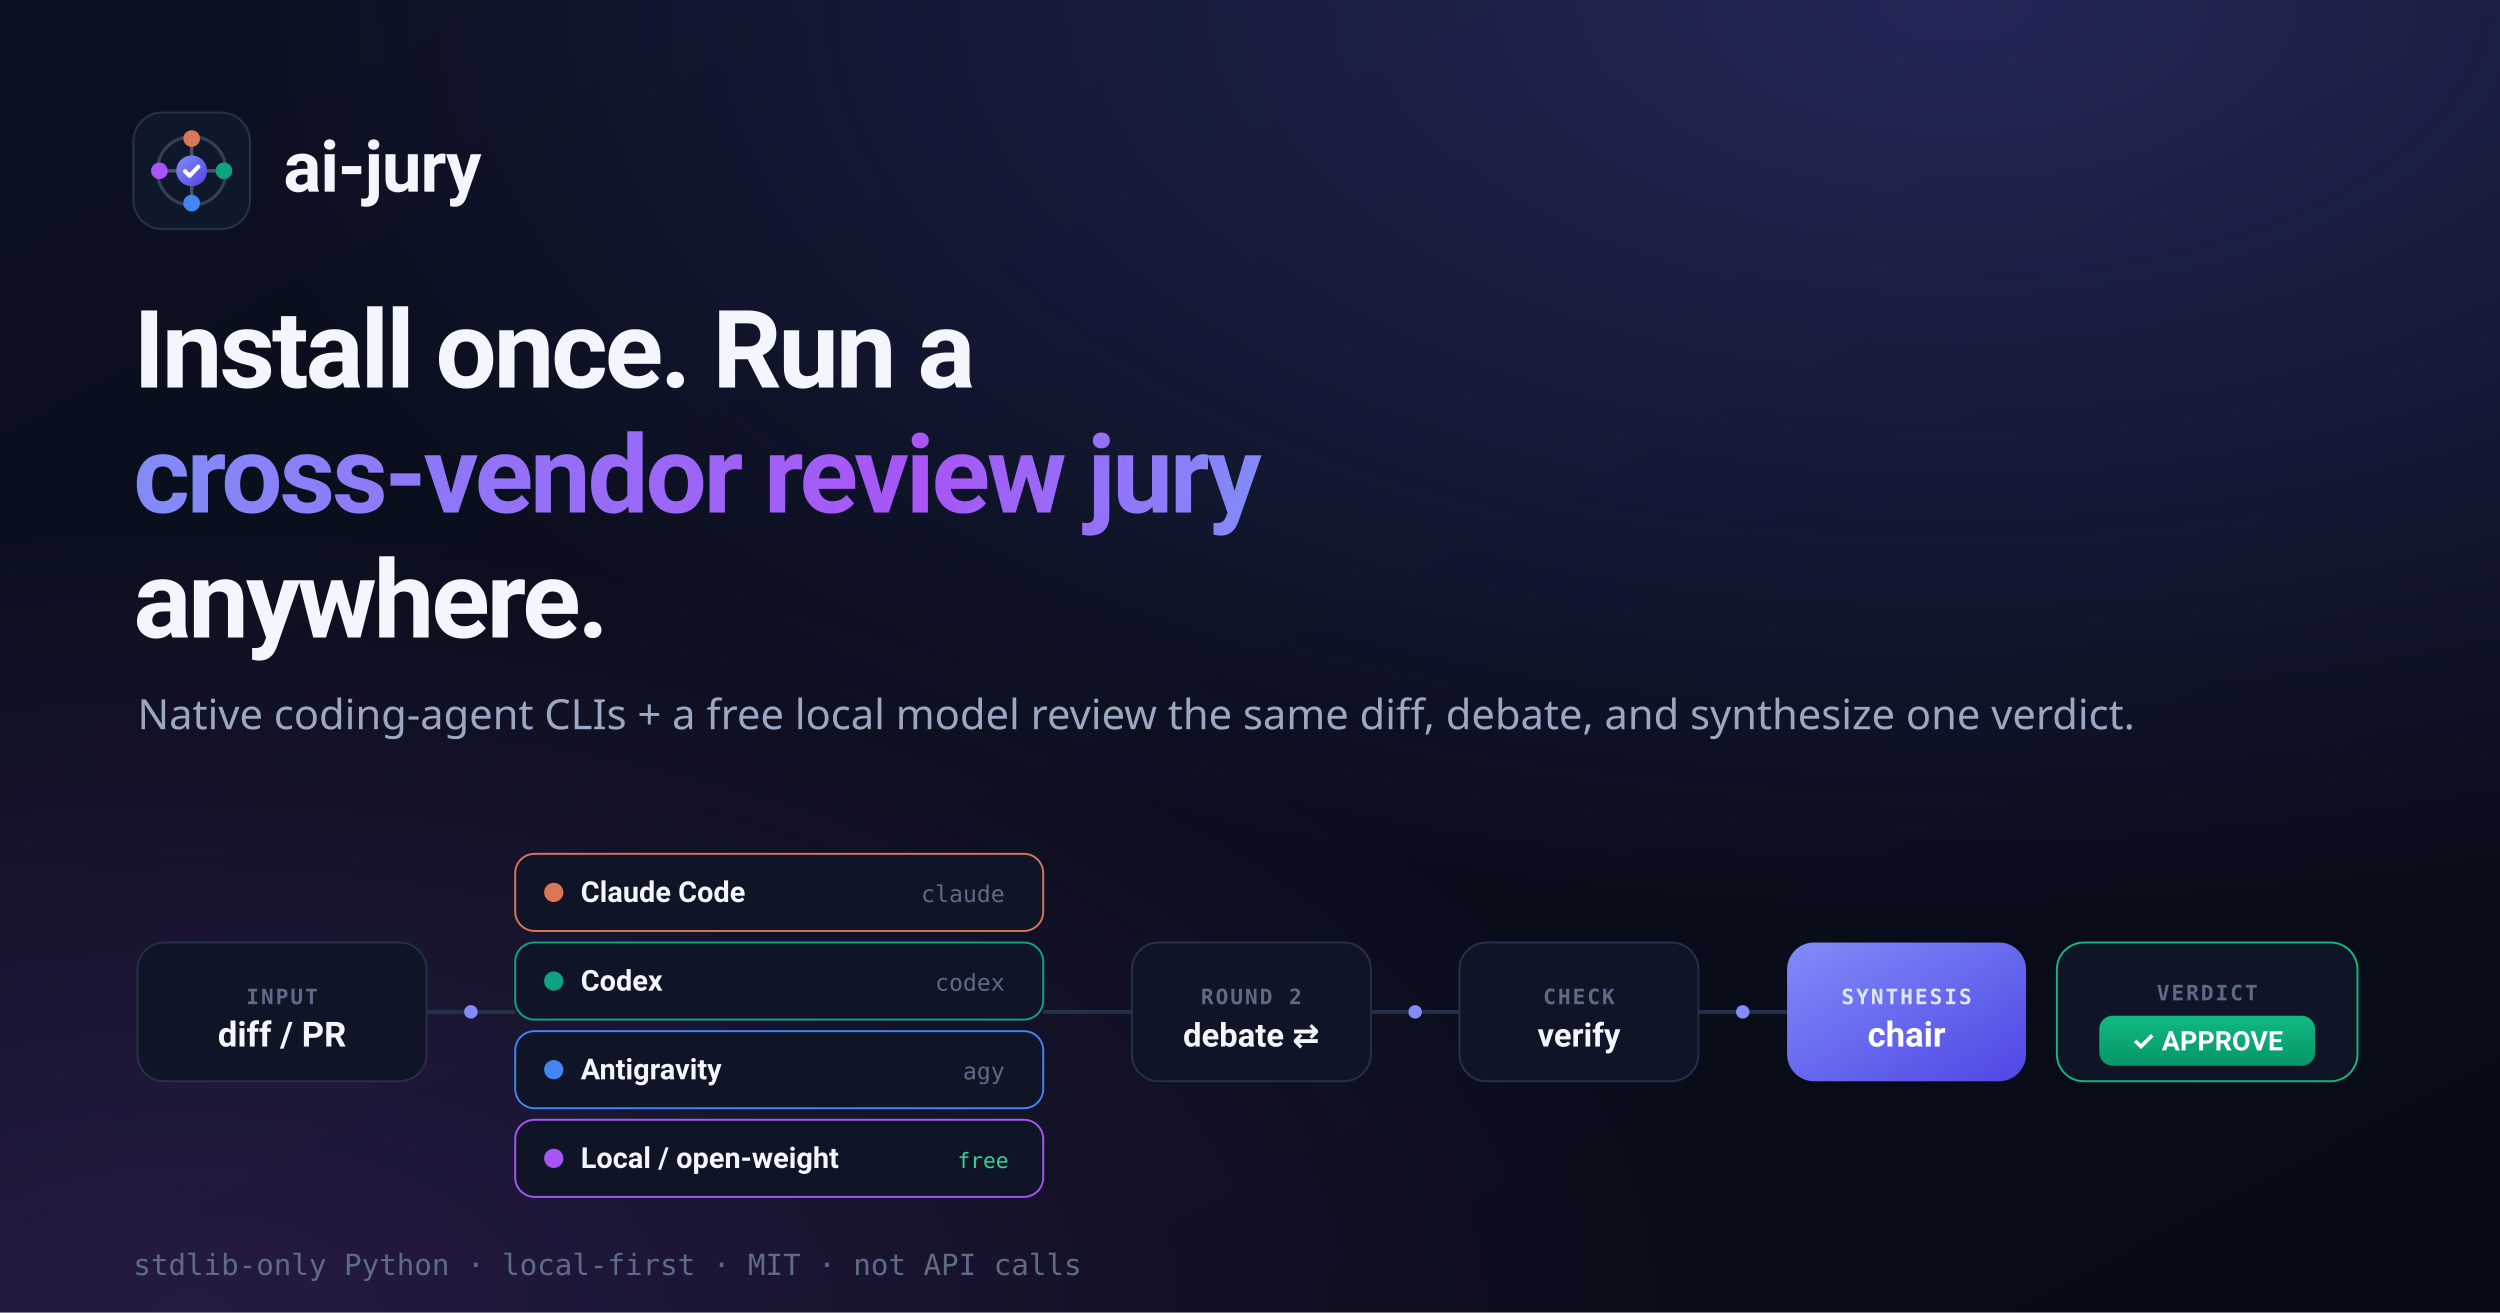
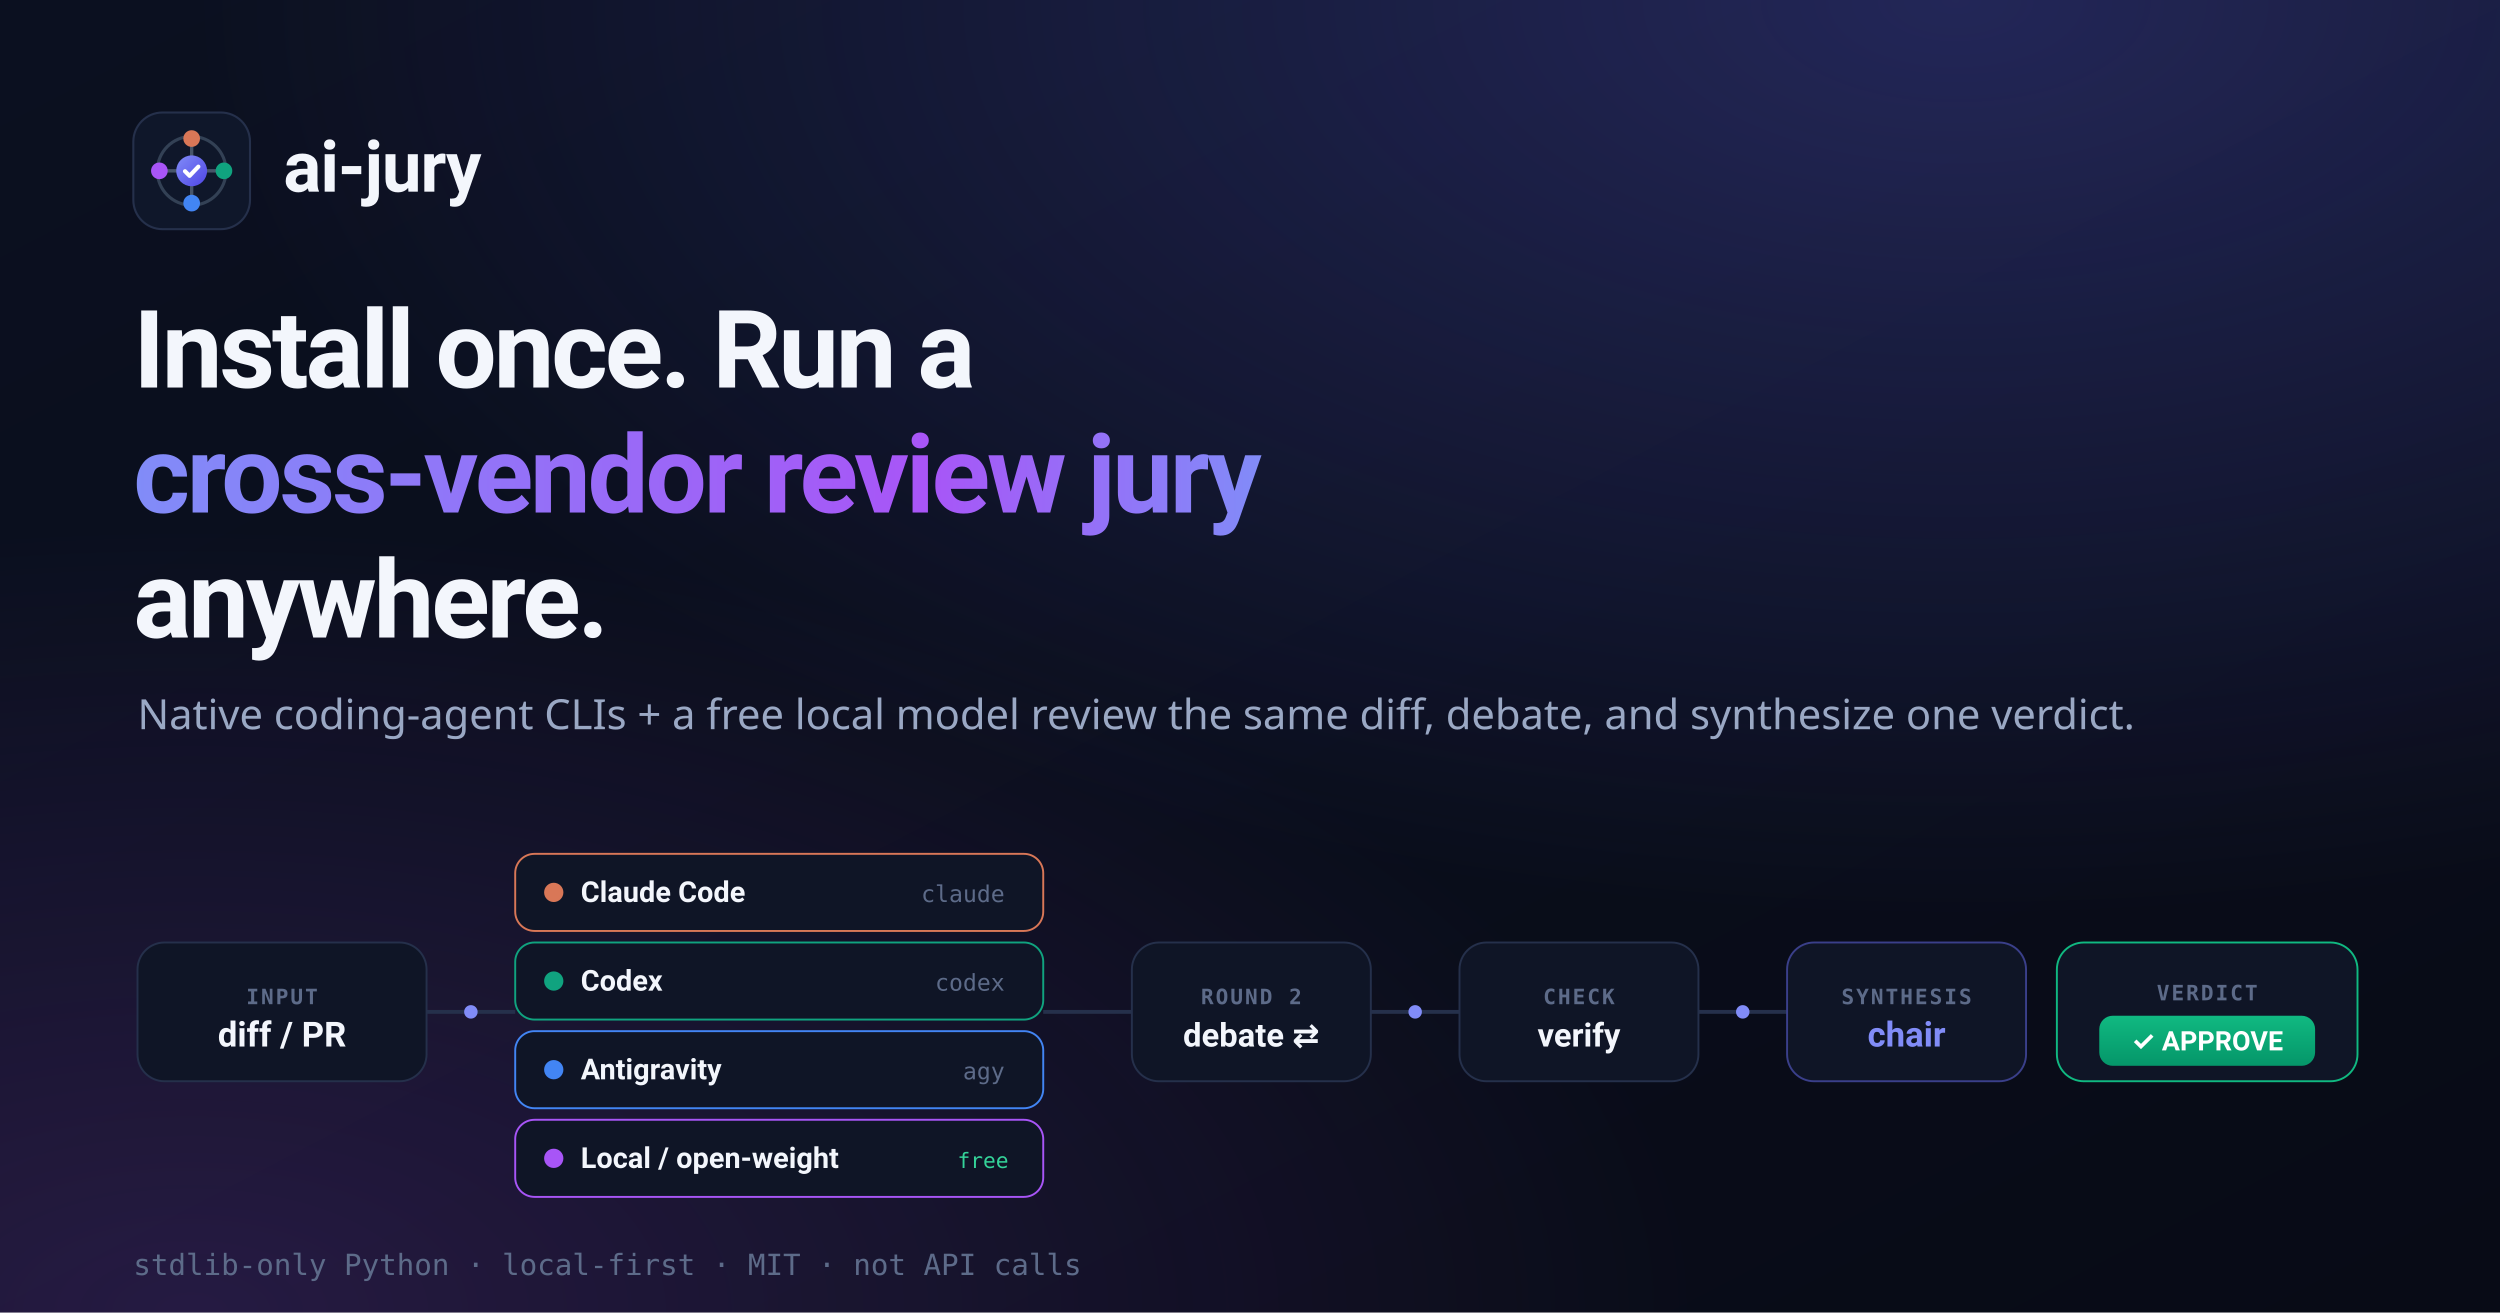
<svg xmlns="http://www.w3.org/2000/svg" width="1200" height="630" viewBox="0 0 1200 630" font-family="'Space Grotesk', -apple-system, BlinkMacSystemFont, 'Segoe UI', Roboto, sans-serif" role="img" aria-label="ai-jury: a diff enters; four reviewers — Claude Code, Codex, Antigravity, and a free local model — review it, debate, and a chair verifies and synthesizes one verdict.">
  <defs>
    <linearGradient id="bg" x1="0" y1="0" x2="1" y2="1">
      <stop offset="0" stop-color="#0b1020" />
      <stop offset="1" stop-color="#080b16" />
    </linearGradient>
    <radialGradient id="glow" cx="78%" cy="0%" r="70%">
      <stop offset="0" stop-color="#6366f1" stop-opacity="0.28" />
      <stop offset="1" stop-color="#6366f1" stop-opacity="0" />
    </radialGradient>
    <radialGradient id="glow2" cx="8%" cy="100%" r="60%">
      <stop offset="0" stop-color="#a855f7" stop-opacity="0.18" />
      <stop offset="1" stop-color="#a855f7" stop-opacity="0" />
    </radialGradient>
    <linearGradient id="core" x1="0" y1="0" x2="1" y2="1">
      <stop offset="0" stop-color="#818cf8" />
      <stop offset="1" stop-color="#4f46e5" />
    </linearGradient>
    <linearGradient id="verd" x1="0" y1="0" x2="0" y2="1">
      <stop offset="0" stop-color="#10b981" />
      <stop offset="1" stop-color="#059669" />
    </linearGradient>
    <linearGradient id="title" x1="0" y1="0" x2="1" y2="0">
      <stop offset="0" stop-color="#818cf8" />
      <stop offset="0.7" stop-color="#a855f7" />
      <stop offset="1" stop-color="#818cf8" />
    </linearGradient>
  </defs>
  <rect width="1200" height="630" fill="url(#bg)" />
  <rect width="1200" height="630" fill="url(#glow)" />
  <rect width="1200" height="630" fill="url(#glow2)" />
  <g transform="translate(64,54)">
    <rect width="56" height="56" rx="14" fill="#0f172a" stroke="#25304b" />
    <circle cx="28" cy="28" r="16.5" fill="none" stroke="#334155" stroke-width="1.5" />
    <g stroke="#475569" stroke-width="1.6" stroke-linecap="round">
      <line x1="28" y1="28" x2="28" y2="12.5" />
      <line x1="28" y1="28" x2="43.5" y2="28" />
      <line x1="28" y1="28" x2="28" y2="43.5" />
      <line x1="28" y1="28" x2="12.5" y2="28" />
    </g>
    <circle cx="28" cy="12.5" r="4" fill="#d97757" />
    <circle cx="43.5" cy="28" r="4" fill="#10a37f" />
    <circle cx="28" cy="43.5" r="4" fill="#4285f4" />
    <circle cx="12.5" cy="28" r="4" fill="#a855f7" />
    <circle cx="28" cy="28" r="7.4" fill="url(#core)" />
    <path d="M24.8 28.2 L27 30.4 L31.2 26" fill="none" stroke="#fff" stroke-width="2" stroke-linecap="round" stroke-linejoin="round" />
    <text x="72" y="38" fill="#f3f6fc" font-size="34" font-weight="700" letter-spacing="-0.5">ai-jury</text>
  </g>
  <text x="64" y="186" fill="#f3f6fc" font-size="52" font-weight="700" letter-spacing="-1.5">Install once. Run a</text>
  <text x="64" y="246" fill="url(#title)" font-size="52" font-weight="700" letter-spacing="-1.5">cross-vendor review jury</text>
  <text x="64" y="306" fill="#f3f6fc" font-size="52" font-weight="700" letter-spacing="-1.5">anywhere.</text>
  <text x="66" y="350" fill="#9aa8c4" font-size="20" font-weight="400" font-family="'IBM Plex Sans', sans-serif">Native coding-agent CLIs + a free local model review the same diff, debate, and synthesize one verdict.</text>
  <g transform="translate(66,408) scale(0.925)">
    <g stroke="#25304b" stroke-width="2" fill="none">
      <line x1="150" y1="84" x2="196" y2="84" />
      <line x1="470" y1="84" x2="516" y2="84" />
      <line x1="640" y1="84" x2="686" y2="84" />
      <line x1="810" y1="84" x2="856" y2="84" />
    </g>
    <circle cx="173" cy="84" r="3.5" fill="#818cf8" />
    <circle cx="663" cy="84" r="3.5" fill="#818cf8" />
    <circle cx="833" cy="84" r="3.5" fill="#818cf8" />
    <rect x="0" y="48" width="150" height="72" rx="14" fill="#0f1526" stroke="#25304b" />
    <text x="75" y="80" fill="#5d6b89" font-size="11" font-weight="600" letter-spacing="1" text-anchor="middle" font-family="'JetBrains Mono', monospace">INPUT</text>
    <text x="75" y="102" fill="#f3f6fc" font-size="18" font-weight="600" text-anchor="middle">diff / PR</text>
    <g>
      <rect x="196" y="2" width="274" height="40" rx="10" fill="#0f1526" stroke="#d97757" />
      <circle cx="216" cy="22" r="5" fill="#d97757" />
      <text x="230" y="27" fill="#f3f6fc" font-size="15" font-weight="600">Claude Code</text>
      <text x="450" y="27" fill="#5d6b89" font-size="12" text-anchor="end" font-family="'JetBrains Mono', monospace">claude</text>
      <rect x="196" y="48" width="274" height="40" rx="10" fill="#0f1526" stroke="#10a37f" />
      <circle cx="216" cy="68" r="5" fill="#10a37f" />
      <text x="230" y="73" fill="#f3f6fc" font-size="15" font-weight="600">Codex</text>
      <text x="450" y="73" fill="#5d6b89" font-size="12" text-anchor="end" font-family="'JetBrains Mono', monospace">codex</text>
      <rect x="196" y="94" width="274" height="40" rx="10" fill="#0f1526" stroke="#4285f4" />
      <circle cx="216" cy="114" r="5" fill="#4285f4" />
      <text x="230" y="119" fill="#f3f6fc" font-size="15" font-weight="600">Antigravity</text>
      <text x="450" y="119" fill="#5d6b89" font-size="12" text-anchor="end" font-family="'JetBrains Mono', monospace">agy</text>
      <rect x="196" y="140" width="274" height="40" rx="10" fill="#0f1526" stroke="#a855f7" />
      <circle cx="216" cy="160" r="5" fill="#a855f7" />
      <text x="230" y="165" fill="#f3f6fc" font-size="15" font-weight="600">Local / open-weight</text>
      <text x="452" y="165" fill="#34d399" font-size="11" text-anchor="end" font-family="'JetBrains Mono', monospace">free</text>
    </g>
    <rect x="516" y="48" width="124" height="72" rx="14" fill="#0f1526" stroke="#25304b" />
    <text x="578" y="80" fill="#5d6b89" font-size="11" font-weight="600" letter-spacing="1" text-anchor="middle" font-family="'JetBrains Mono', monospace">ROUND 2</text>
    <text x="578" y="102" fill="#f3f6fc" font-size="17" font-weight="600" text-anchor="middle">debate ⇄</text>
    <rect x="686" y="48" width="124" height="72" rx="14" fill="#0f1526" stroke="#25304b" />
    <text x="748" y="80" fill="#5d6b89" font-size="11" font-weight="600" letter-spacing="1" text-anchor="middle" font-family="'JetBrains Mono', monospace">CHECK</text>
    <text x="748" y="102" fill="#f3f6fc" font-size="17" font-weight="600" text-anchor="middle">verify</text>
-     <rect x="856" y="48" width="124" height="72" rx="14" fill="url(#core)" />
-     <text x="918" y="80" fill="#e0e7ff" font-size="11" font-weight="600" letter-spacing="1" text-anchor="middle" font-family="'JetBrains Mono', monospace">SYNTHESIS</text>
-     <text x="918" y="102" fill="#ffffff" font-size="18" font-weight="700" text-anchor="middle">chair</text>
+     <rect x="856" y="48" width="124" height="72" rx="14" fill="#0f1526" stroke="#3a3f8a" />
+     <text x="918" y="80" fill="#5d6b89" font-size="11" font-weight="600" letter-spacing="1" text-anchor="middle" font-family="'JetBrains Mono', monospace">SYNTHESIS</text>
+     <text x="918" y="102" fill="#818cf8" font-size="18" font-weight="700" text-anchor="middle">chair</text>
    <rect x="996" y="48" width="156" height="72" rx="14" fill="#0f1526" stroke="#10b981" />
    <text x="1074" y="78" fill="#5d6b89" font-size="11" font-weight="600" letter-spacing="1" text-anchor="middle" font-family="'JetBrains Mono', monospace">VERDICT</text>
    <rect x="1018" y="86" width="112" height="26" rx="7" fill="url(#verd)" />
    <text x="1074" y="104" fill="#ffffff" font-size="14" font-weight="700" text-anchor="middle">✓ APPROVE</text>
  </g>
  <text x="64" y="612" fill="#5d6b89" font-size="14" font-family="'JetBrains Mono', monospace">stdlib-only Python · local-first · MIT · not API calls</text>
</svg>
